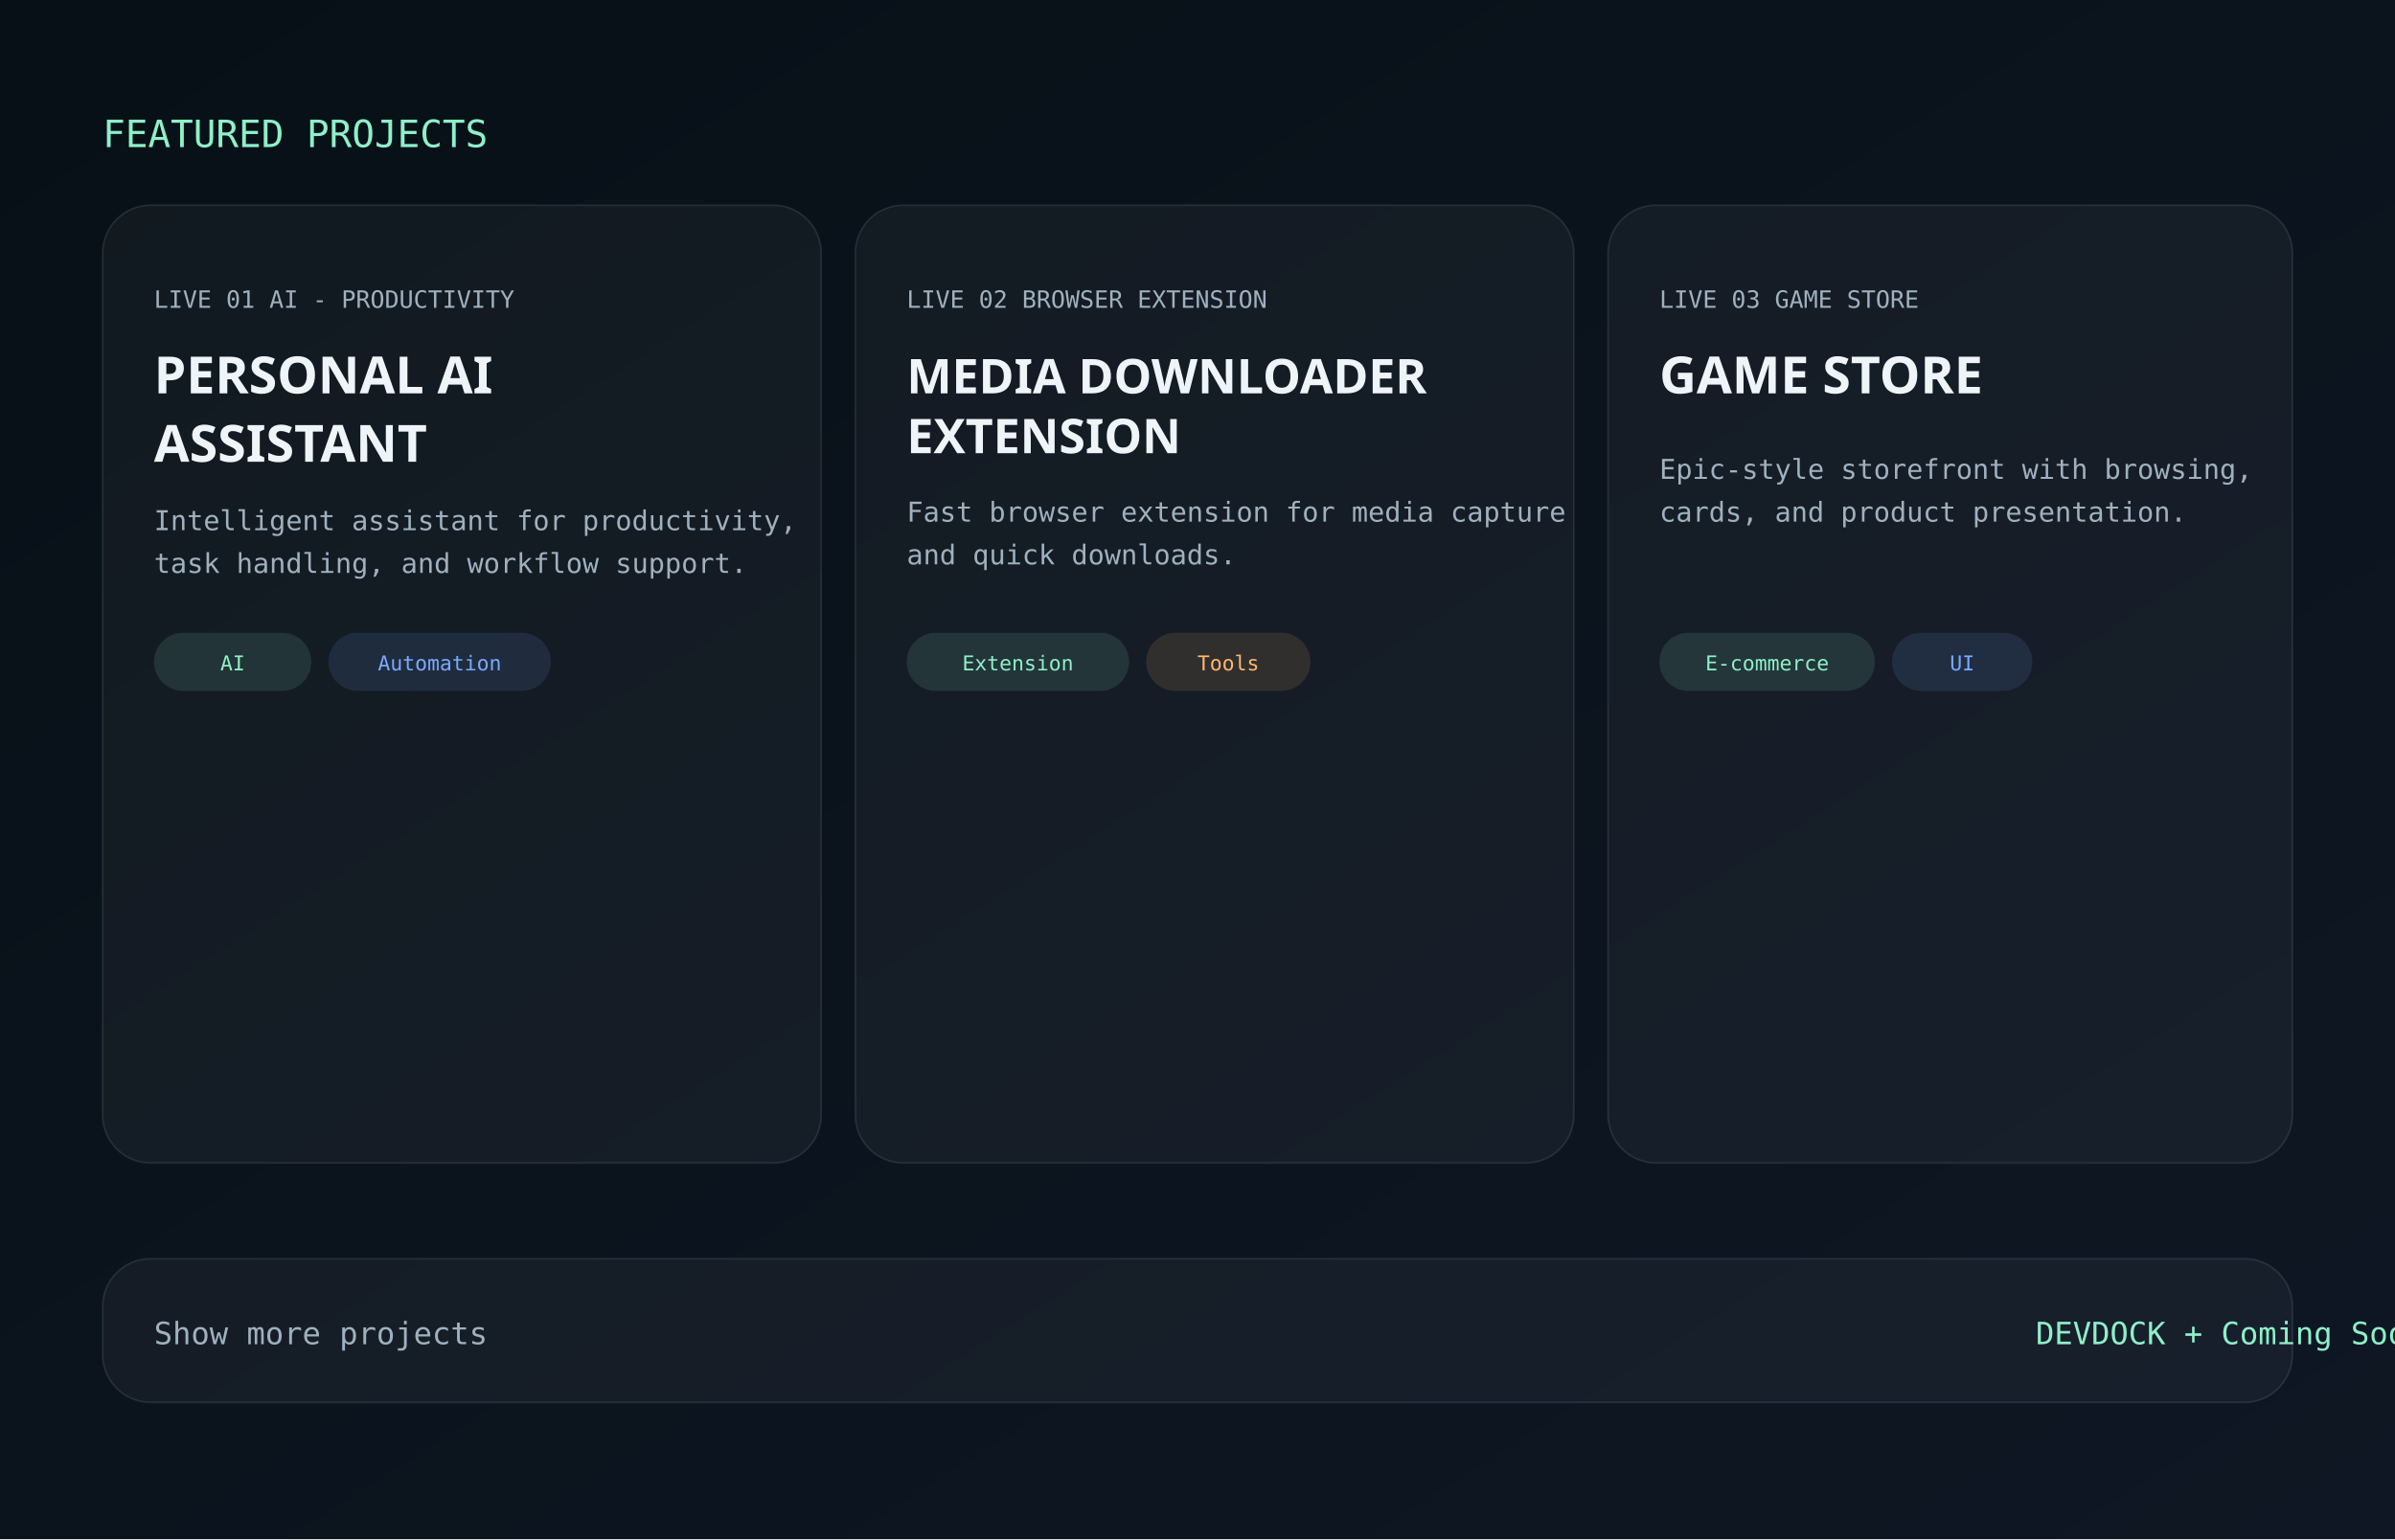
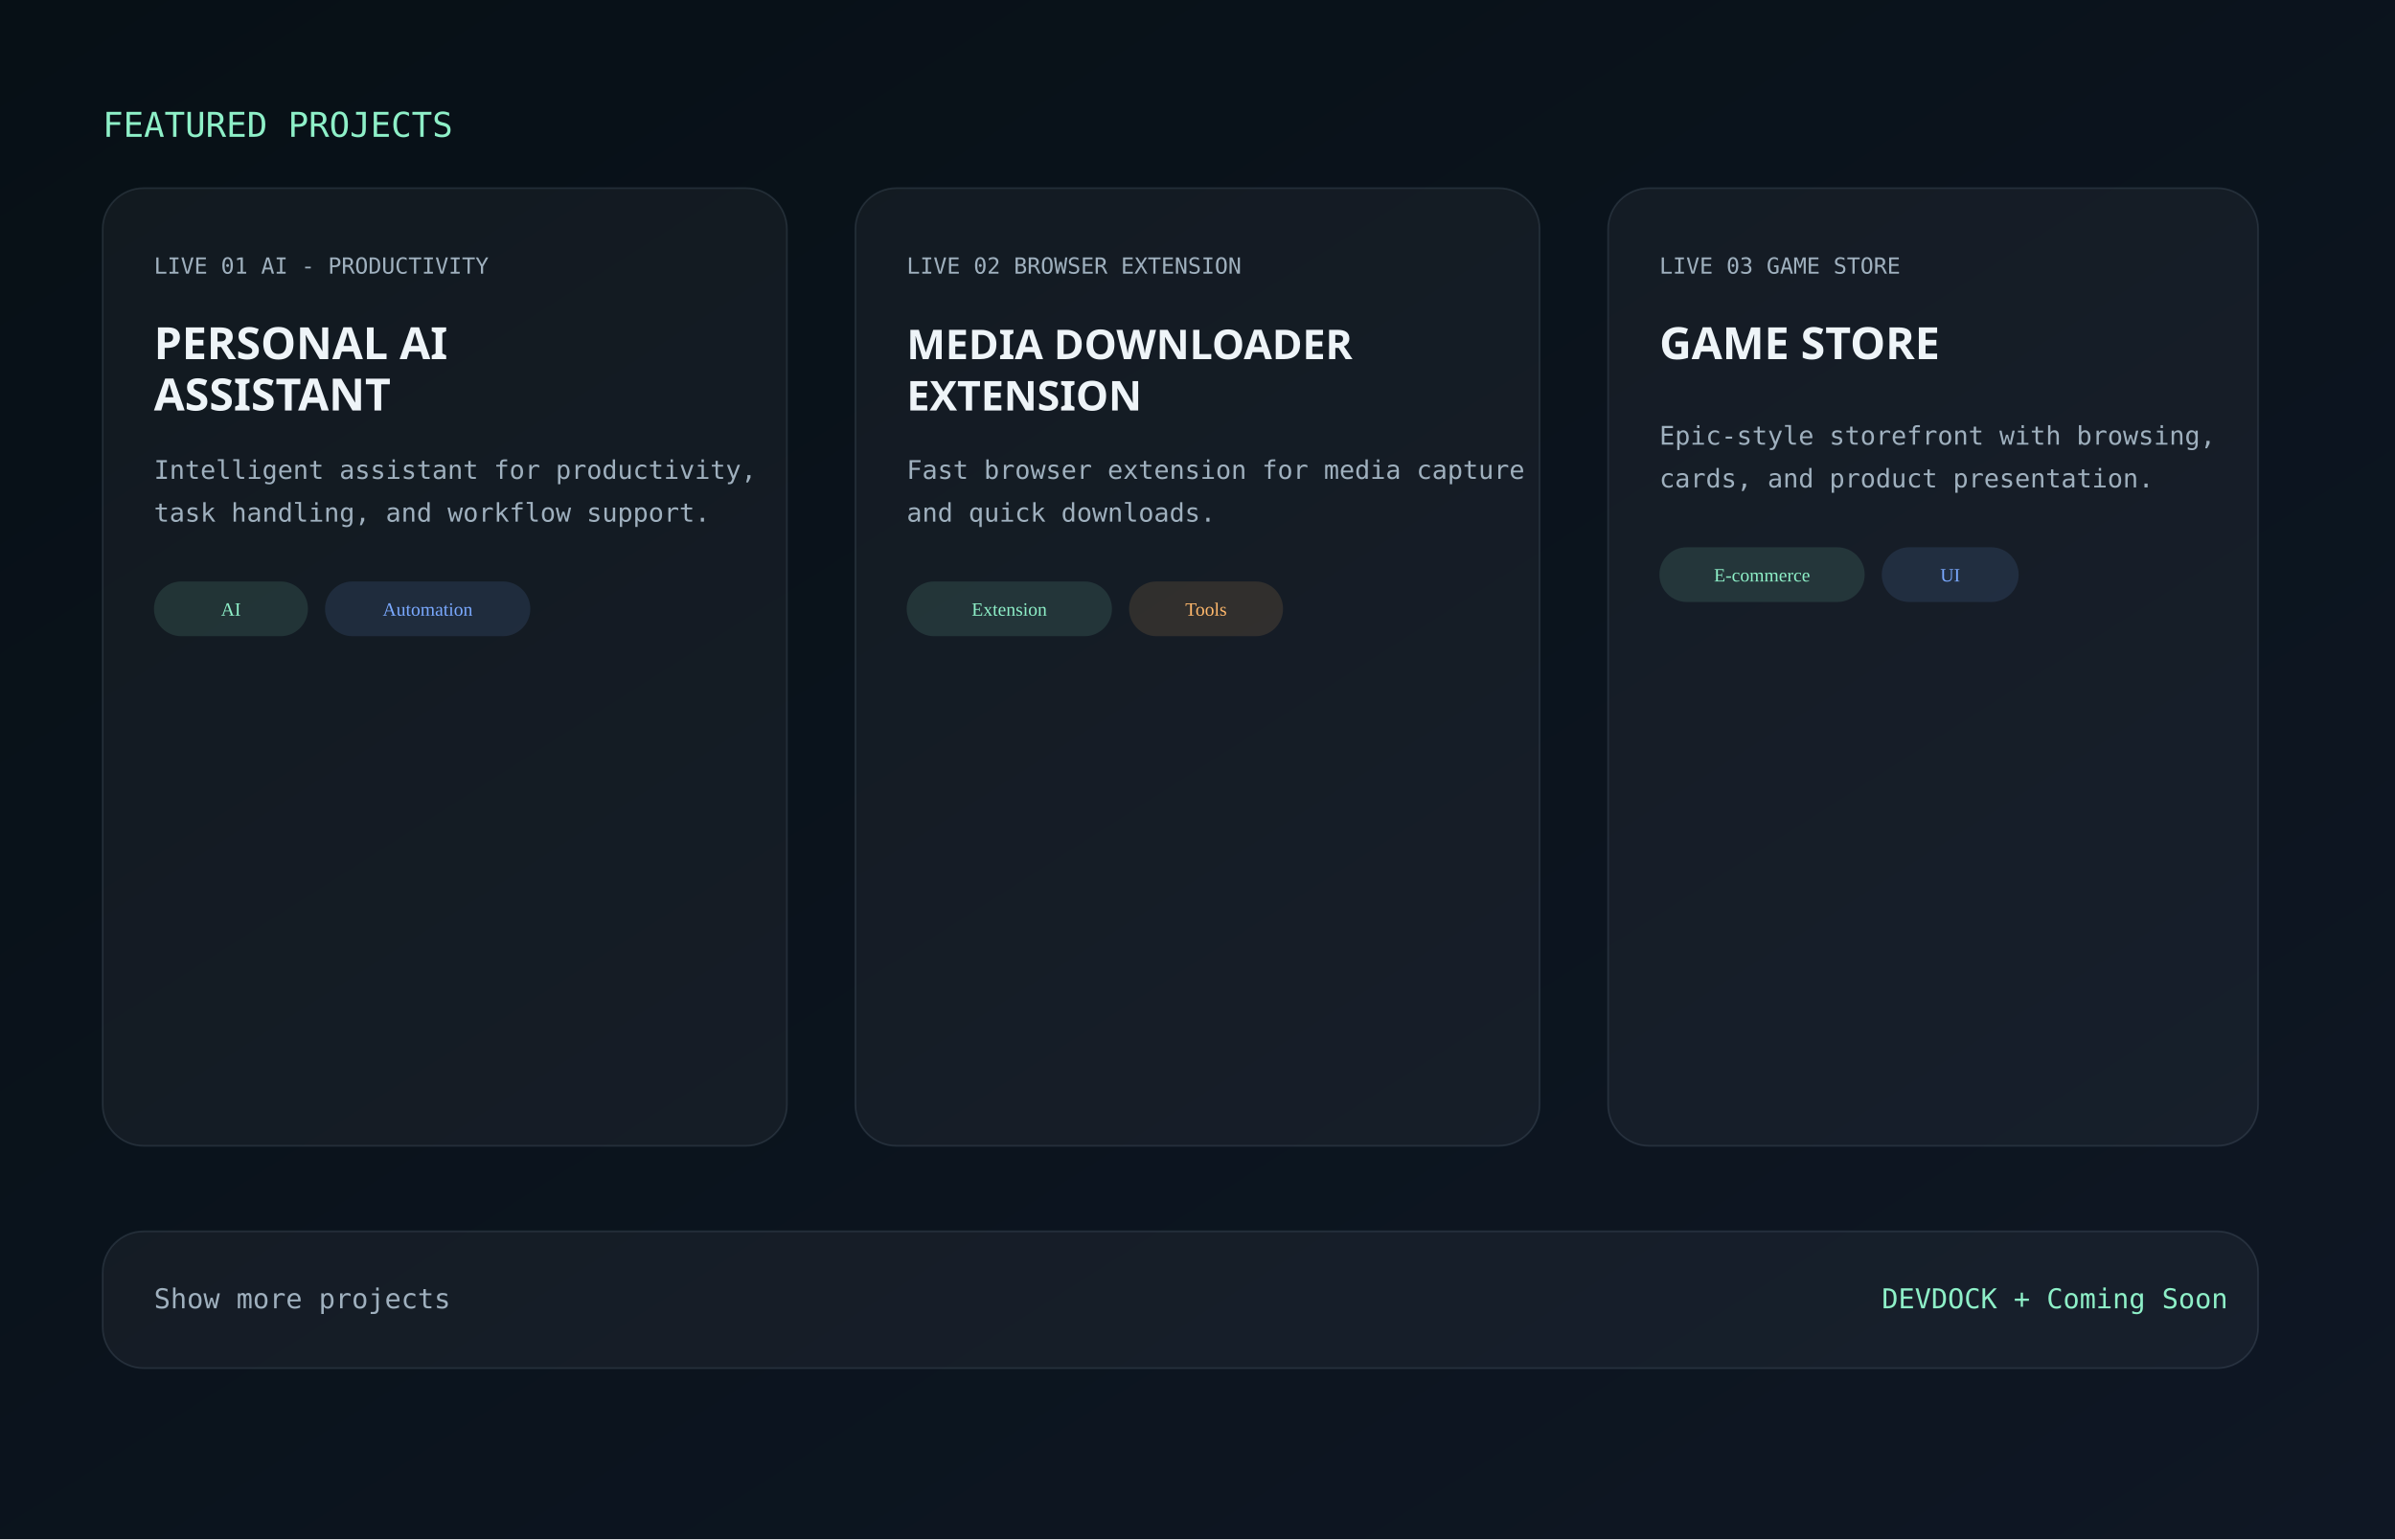
<svg xmlns="http://www.w3.org/2000/svg" width="100%" viewBox="0 0 1400 900" preserveAspectRatio="xMidYMid meet" role="img" aria-label="Projects preview">
  <defs>
    <linearGradient id="bg2" x1="0" y1="0" x2="1" y2="1">
      <stop offset="0%" stop-color="#071016" />
      <stop offset="100%" stop-color="#0f1724" />
    </linearGradient>
  </defs>
  <rect width="1400" height="900" fill="url(#bg2)" />
-   <text x="60" y="86" font-family="'IBM Plex Mono', monospace" font-size="22" fill="#8ef0c8">
+   <text x="60" y="80" font-family="monospace" font-size="20" fill="#8ef0c8">
    FEATURED PROJECTS
  </text>
-   <rect x="60" y="120" width="420" height="560" rx="28" fill="rgba(255,255,255,0.04)" stroke="rgba(188,214,233,0.12)" />
-   <rect x="500" y="120" width="420" height="560" rx="28" fill="rgba(255,255,255,0.04)" stroke="rgba(188,214,233,0.12)" />
-   <rect x="940" y="120" width="400" height="560" rx="28" fill="rgba(255,255,255,0.04)" stroke="rgba(188,214,233,0.12)" />
-   <text x="90" y="180" font-family="'IBM Plex Mono', monospace" font-size="14" fill="#9fb0be">
+   <rect x="60" y="110" width="400" height="560" rx="24" fill="rgba(255,255,255,0.04)" stroke="rgba(188,214,233,0.12)" />
+   <rect x="500" y="110" width="400" height="560" rx="24" fill="rgba(255,255,255,0.04)" stroke="rgba(188,214,233,0.12)" />
+   <rect x="940" y="110" width="380" height="560" rx="24" fill="rgba(255,255,255,0.04)" stroke="rgba(188,214,233,0.12)" />
+   <text x="90" y="160" font-family="monospace" font-size="13" fill="#9fb0be">
    LIVE 01  AI - PRODUCTIVITY
  </text>
-   <text x="90" y="230" font-family="'Space Grotesk', sans-serif" font-size="30" font-weight="700" fill="#eef4f8">
+   <text x="90" y="210" font-family="sans-serif" font-size="26" font-weight="700" fill="#eef4f8">
    PERSONAL AI
  </text>
-   <text x="90" y="270" font-family="'Space Grotesk', sans-serif" font-size="30" font-weight="700" fill="#eef4f8">
+   <text x="90" y="240" font-family="sans-serif" font-size="26" font-weight="700" fill="#eef4f8">
    ASSISTANT
  </text>
-   <text x="90" y="310" font-family="'IBM Plex Mono', monospace" font-size="16" fill="#9fb0be">
+   <text x="90" y="280" font-family="monospace" font-size="15" fill="#9fb0be">
    Intelligent assistant for productivity,
  </text>
-   <text x="90" y="335" font-family="'IBM Plex Mono', monospace" font-size="16" fill="#9fb0be">
+   <text x="90" y="305" font-family="monospace" font-size="15" fill="#9fb0be">
    task handling, and workflow support.
  </text>
-   <rect x="90" y="370" width="92" height="34" rx="17" fill="rgba(142,240,200,0.12)" />
-   <text x="136" y="392" font-family="'IBM Plex Mono', monospace" font-size="12" fill="#8ef0c8" text-anchor="middle">AI</text>
-   <rect x="192" y="370" width="130" height="34" rx="17" fill="rgba(122,169,255,0.12)" />
-   <text x="257" y="392" font-family="'IBM Plex Mono', monospace" font-size="12" fill="#7aa9ff" text-anchor="middle">Automation</text>
-   <text x="530" y="180" font-family="'IBM Plex Mono', monospace" font-size="14" fill="#9fb0be">
+   <rect x="90" y="340" width="90" height="32" rx="16" fill="rgba(142,240,200,0.12)" />
+   <text x="135" y="360" font-size="11" fill="#8ef0c8" text-anchor="middle">AI</text>
+   <rect x="190" y="340" width="120" height="32" rx="16" fill="rgba(122,169,255,0.12)" />
+   <text x="250" y="360" font-size="11" fill="#7aa9ff" text-anchor="middle">Automation</text>
+   <text x="530" y="160" font-family="monospace" font-size="13" fill="#9fb0be">
    LIVE 02  BROWSER EXTENSION
  </text>
-   <text x="530" y="230" font-family="'Space Grotesk', sans-serif" font-size="28" font-weight="700" fill="#eef4f8">
+   <text x="530" y="210" font-family="sans-serif" font-size="24" font-weight="700" fill="#eef4f8">
    MEDIA DOWNLOADER
  </text>
-   <text x="530" y="265" font-family="'Space Grotesk', sans-serif" font-size="28" font-weight="700" fill="#eef4f8">
+   <text x="530" y="240" font-family="sans-serif" font-size="24" font-weight="700" fill="#eef4f8">
    EXTENSION
  </text>
-   <text x="530" y="305" font-family="'IBM Plex Mono', monospace" font-size="16" fill="#9fb0be">
+   <text x="530" y="280" font-family="monospace" font-size="15" fill="#9fb0be">
    Fast browser extension for media capture
  </text>
-   <text x="530" y="330" font-family="'IBM Plex Mono', monospace" font-size="16" fill="#9fb0be">
+   <text x="530" y="305" font-family="monospace" font-size="15" fill="#9fb0be">
    and quick downloads.
  </text>
-   <rect x="530" y="370" width="130" height="34" rx="17" fill="rgba(142,240,200,0.12)" />
-   <text x="595" y="392" font-family="'IBM Plex Mono', monospace" font-size="12" fill="#8ef0c8" text-anchor="middle">Extension</text>
-   <rect x="670" y="370" width="96" height="34" rx="17" fill="rgba(255,184,107,0.12)" />
-   <text x="718" y="392" font-family="'IBM Plex Mono', monospace" font-size="12" fill="#ffb86b" text-anchor="middle">Tools</text>
-   <text x="970" y="180" font-family="'IBM Plex Mono', monospace" font-size="14" fill="#9fb0be">
+   <rect x="530" y="340" width="120" height="32" rx="16" fill="rgba(142,240,200,0.12)" />
+   <text x="590" y="360" font-size="11" fill="#8ef0c8" text-anchor="middle">Extension</text>
+   <rect x="660" y="340" width="90" height="32" rx="16" fill="rgba(255,184,107,0.12)" />
+   <text x="705" y="360" font-size="11" fill="#ffb86b" text-anchor="middle">Tools</text>
+   <text x="970" y="160" font-family="monospace" font-size="13" fill="#9fb0be">
    LIVE 03  GAME STORE
  </text>
-   <text x="970" y="230" font-family="'Space Grotesk', sans-serif" font-size="30" font-weight="700" fill="#eef4f8">
+   <text x="970" y="210" font-family="sans-serif" font-size="26" font-weight="700" fill="#eef4f8">
    GAME STORE
  </text>
-   <text x="970" y="280" font-family="'IBM Plex Mono', monospace" font-size="16" fill="#9fb0be">
+   <text x="970" y="260" font-family="monospace" font-size="15" fill="#9fb0be">
    Epic-style storefront with browsing,
  </text>
-   <text x="970" y="305" font-family="'IBM Plex Mono', monospace" font-size="16" fill="#9fb0be">
+   <text x="970" y="285" font-family="monospace" font-size="15" fill="#9fb0be">
    cards, and product presentation.
  </text>
-   <rect x="970" y="370" width="126" height="34" rx="17" fill="rgba(142,240,200,0.12)" />
-   <text x="1033" y="392" font-family="'IBM Plex Mono', monospace" font-size="12" fill="#8ef0c8" text-anchor="middle">E-commerce</text>
-   <rect x="1106" y="370" width="82" height="34" rx="17" fill="rgba(122,169,255,0.12)" />
-   <text x="1147" y="392" font-family="'IBM Plex Mono', monospace" font-size="12" fill="#7aa9ff" text-anchor="middle">UI</text>
-   <rect x="60" y="736" width="1280" height="84" rx="28" fill="rgba(255,255,255,0.04)" stroke="rgba(188,214,233,0.12)" />
-   <text x="90" y="786" font-family="'IBM Plex Mono', monospace" font-size="18" fill="#9fb0be">
+   <rect x="970" y="320" width="120" height="32" rx="16" fill="rgba(142,240,200,0.12)" />
+   <text x="1030" y="340" font-size="11" fill="#8ef0c8" text-anchor="middle">E-commerce</text>
+   <rect x="1100" y="320" width="80" height="32" rx="16" fill="rgba(122,169,255,0.12)" />
+   <text x="1140" y="340" font-size="11" fill="#7aa9ff" text-anchor="middle">UI</text>
+   <rect x="60" y="720" width="1260" height="80" rx="24" fill="rgba(255,255,255,0.04)" stroke="rgba(188,214,233,0.12)" />
+   <text x="90" y="765" font-family="monospace" font-size="16" fill="#9fb0be">
    Show more projects
  </text>
-   <text x="1190" y="786" font-family="'IBM Plex Mono', monospace" font-size="18" fill="#8ef0c8">
+   <text x="1100" y="765" font-family="monospace" font-size="16" fill="#8ef0c8">
    DEVDOCK + Coming Soon
  </text>
</svg>
